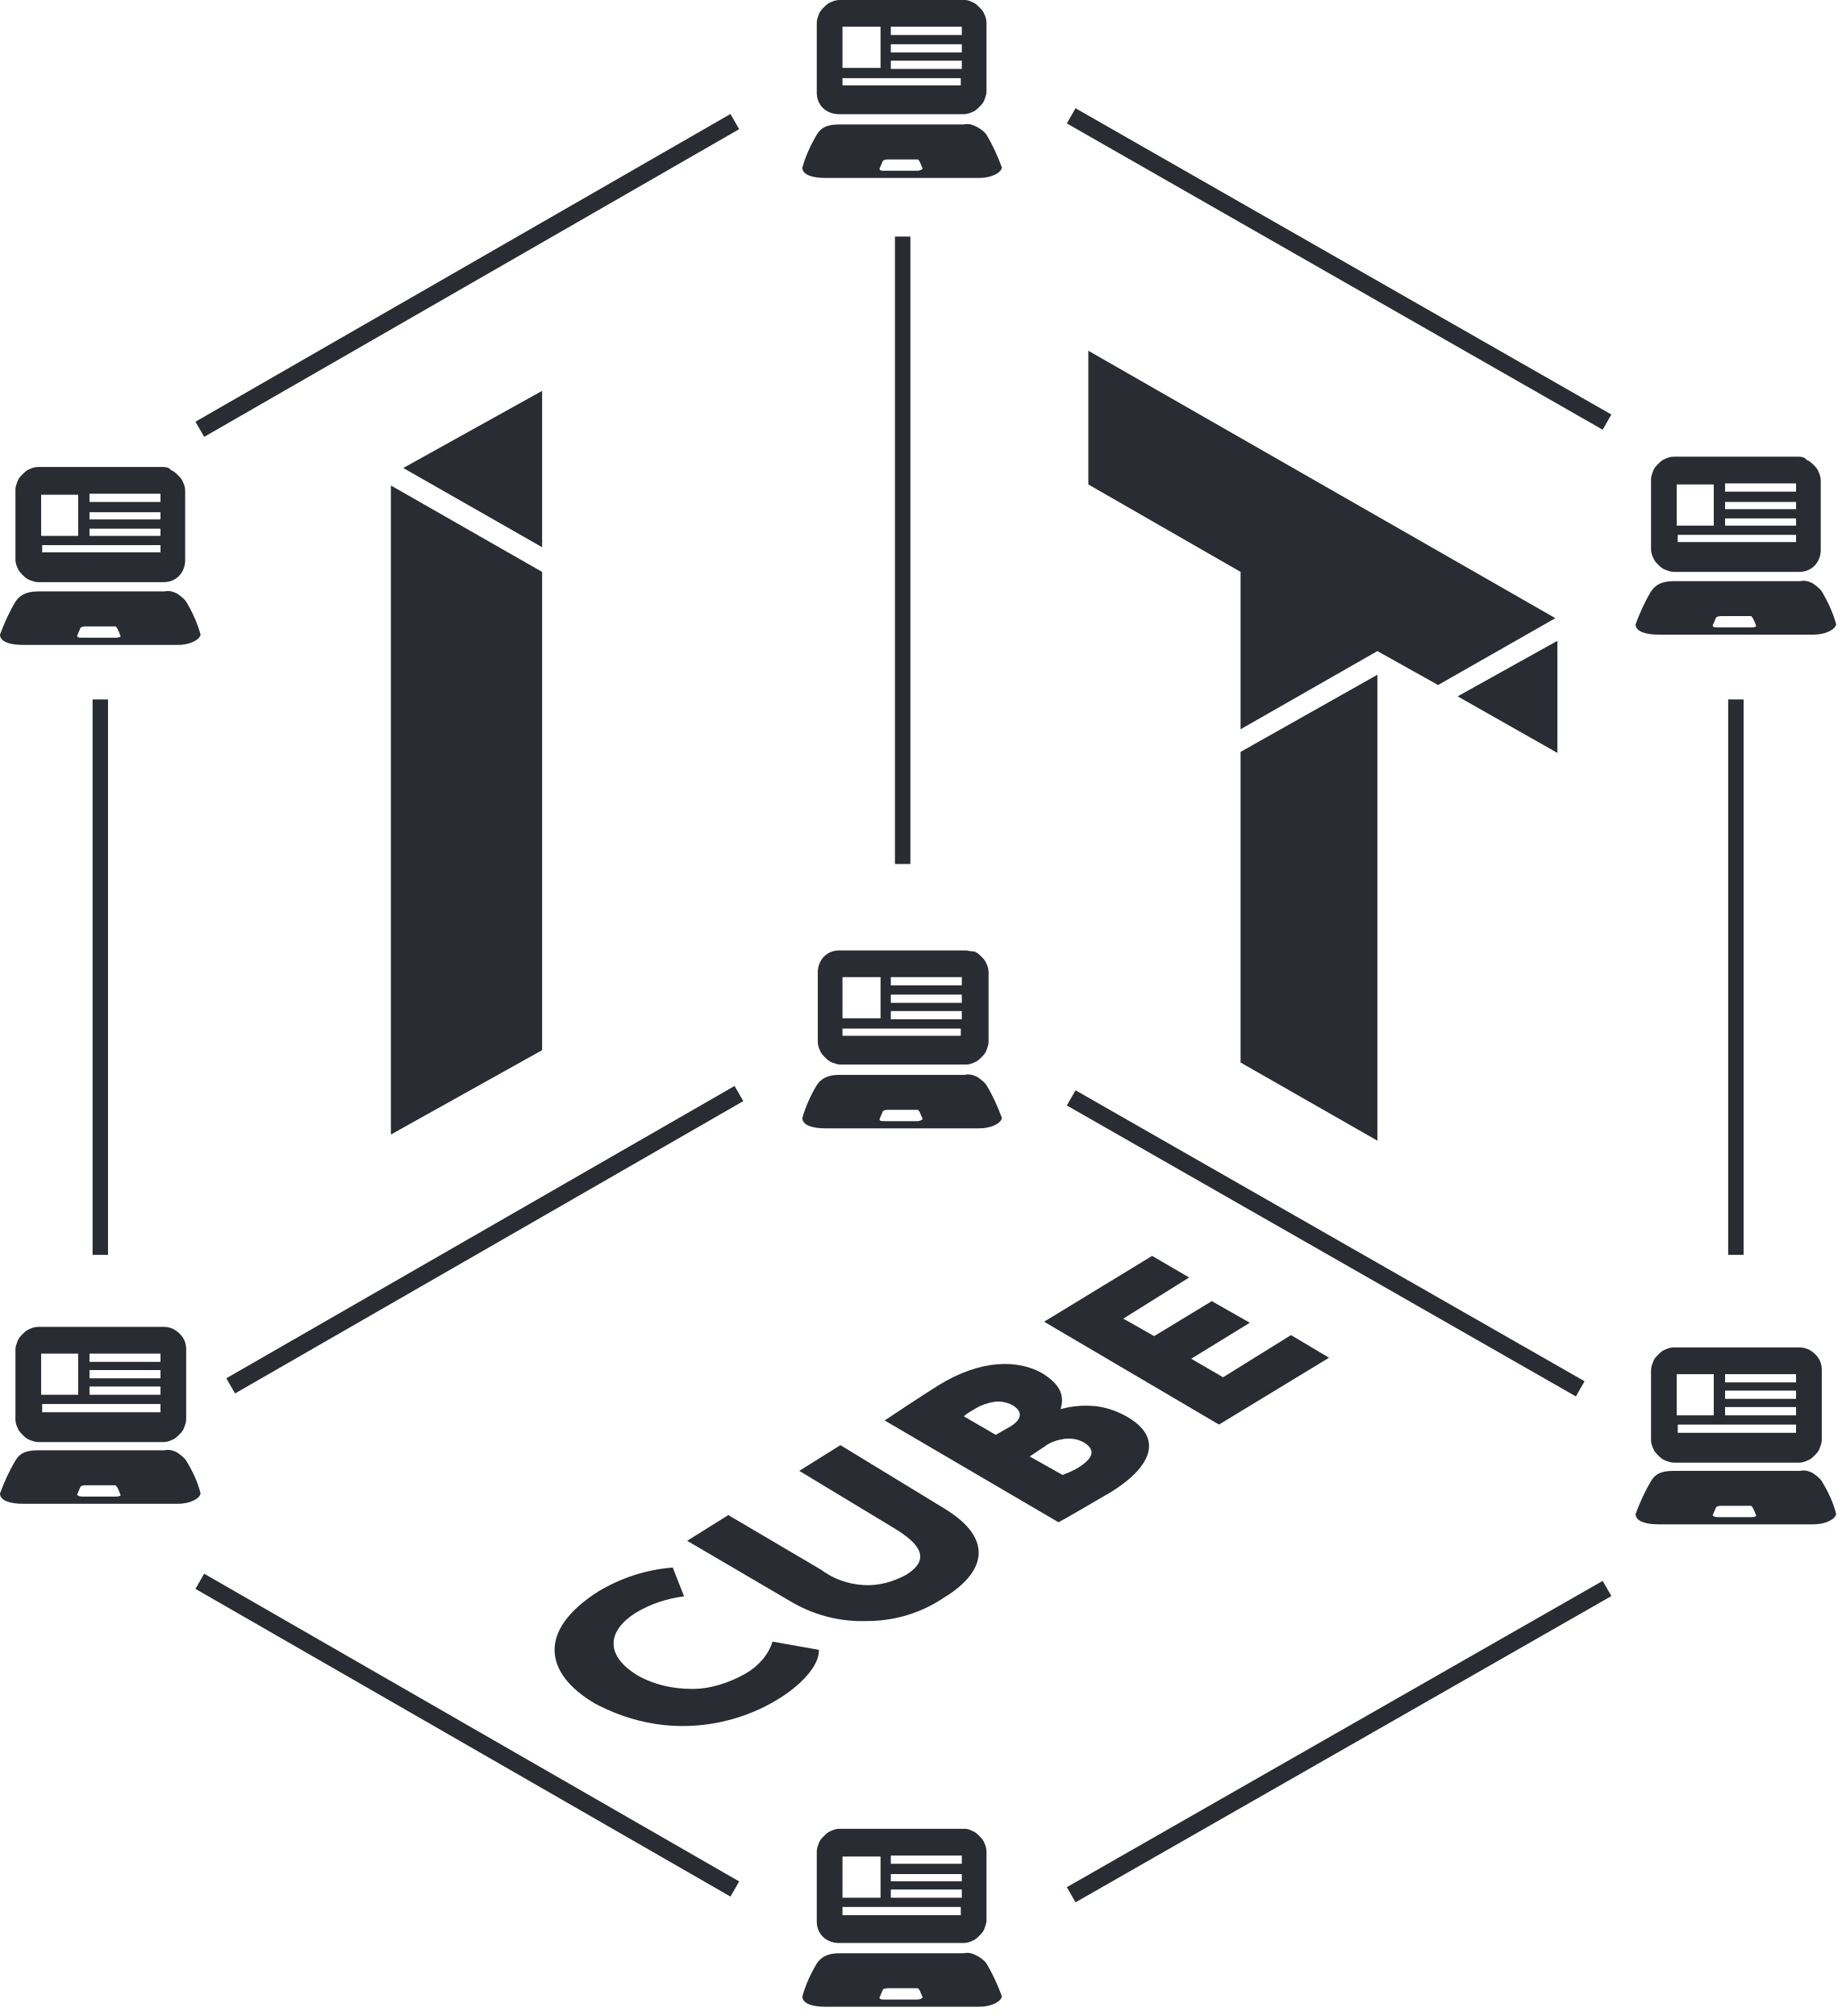
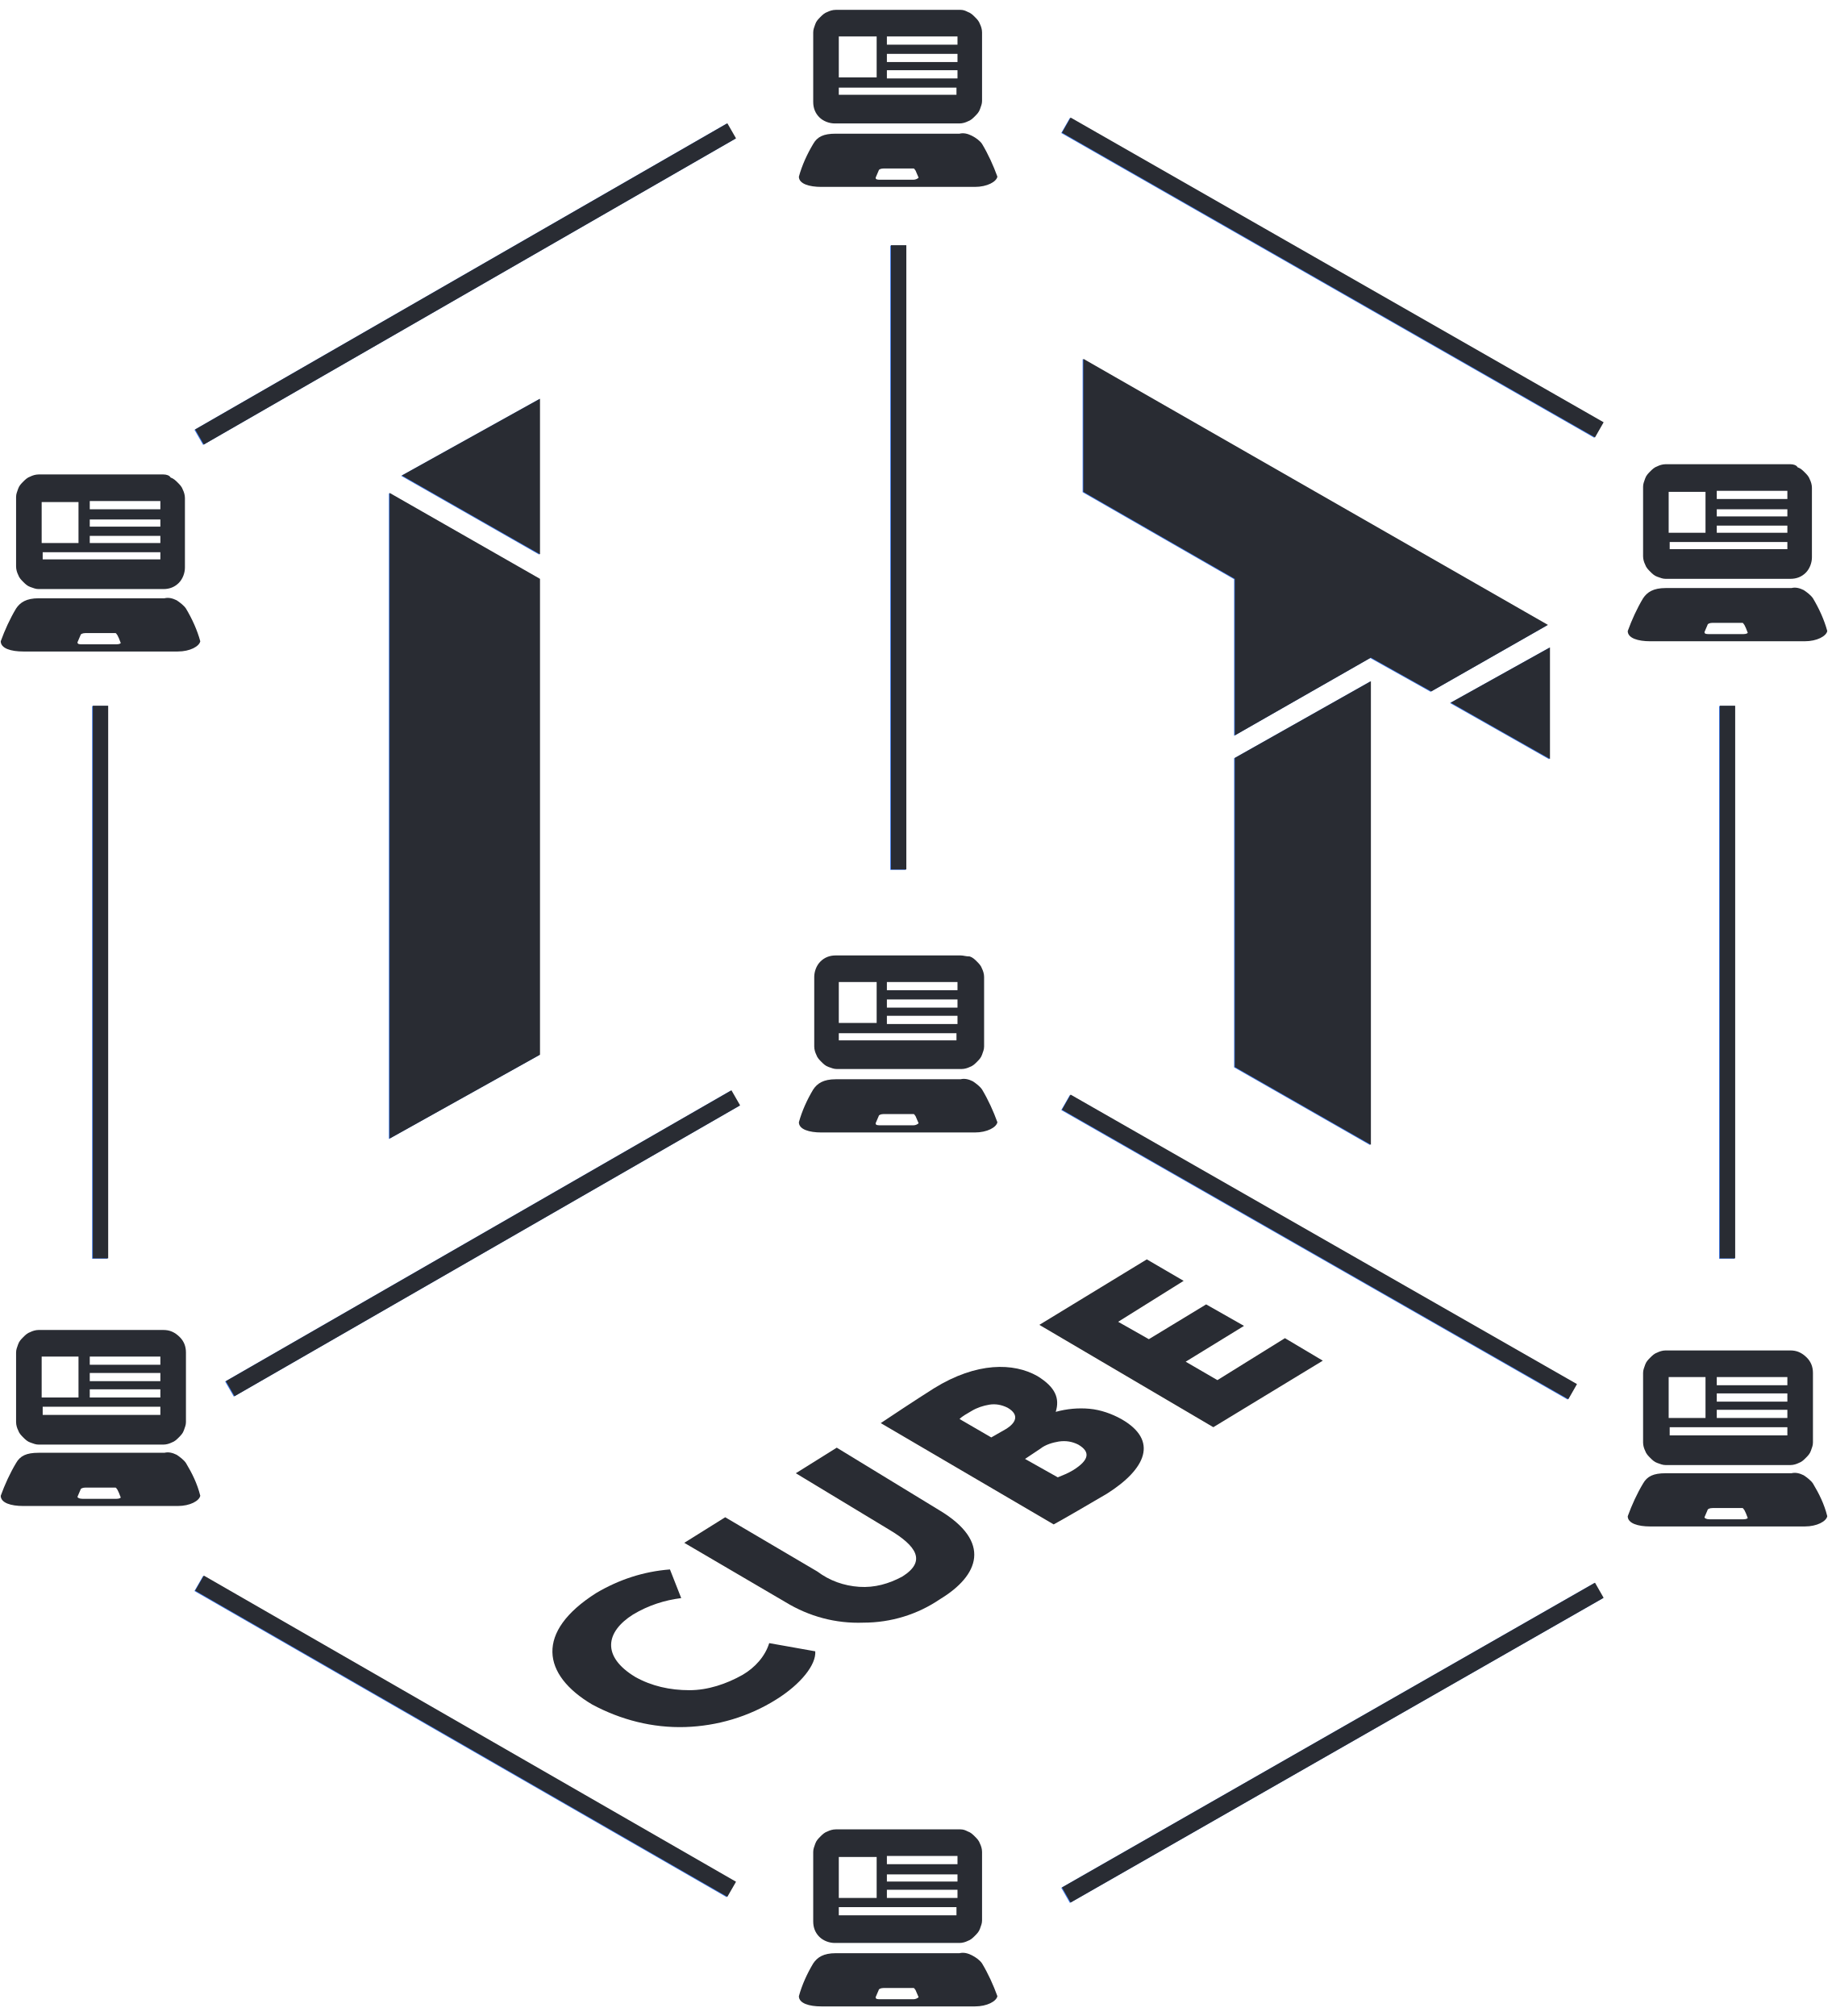
- <svg xmlns="http://www.w3.org/2000/svg" width="179" height="196" viewBox="0 0 179 196" fill="none">
-   <path d="M89.2 16.6H86C85.7 16.6 85.5 16.6 85.5 16.4C85.6 16.2 85.7 15.9 85.8 15.7C85.8 15.6 86 15.5 86.3 15.5H88.9C89 15.5 89.1 15.5 89.2 15.5C89.3 15.5 89.3 15.6 89.4 15.7C89.5 15.9 89.6 16.2 89.7 16.4C89.6 16.5 89.4 16.6 89.2 16.6ZM95.9 13.1C95.7 12.8 95.3 12.5 94.9 12.3C94.5 12.1 94.1 12 93.7 12.1H81.6C80.4 12.1 79.8 12.4 79.4 13.1C78.8 14.1 78.3 15.2 78 16.3C78 17 79 17.3 80.2 17.3H95.2C96.4 17.3 97.3 16.8 97.4 16.3C97 15.2 96.5 14.1 95.9 13.1Z" fill="#292C33" />
-   <path d="M93.5 3.4H86.6V2.6H93.5V3.4ZM93.5 5.1H86.6V4.3H93.5V5.1ZM93.5 6.7H86.6V5.9H93.5V6.7ZM93.5 8.3H81.9V7.6H93.4V8.3H93.5ZM81.9 2.6H85.6V6.6H81.9V2.6ZM93.8 0H81.6C81.3 0 81 0.1 80.8 0.2C80.5 0.3 80.3 0.5 80.1 0.7C79.9 0.9 79.7 1.1 79.6 1.4C79.5 1.7 79.4 1.9 79.4 2.2V9C79.4 9.6 79.6 10.1 80 10.5C80.4 10.9 81 11.1 81.5 11.1H93.7C94 11.1 94.3 11 94.5 10.9C94.8 10.8 95 10.6 95.2 10.4C95.4 10.2 95.6 10 95.7 9.7C95.8 9.4 95.9 9.2 95.9 8.9V2.2C95.9 1.9 95.8 1.6 95.7 1.4C95.6 1.1 95.4 0.9 95.2 0.7C95 0.5 94.8 0.3 94.5 0.2C94.3 0.1 94.1 0 93.8 0Z" fill="#292C33" />
-   <path d="M89.2 109H86C85.7 109 85.5 109 85.5 108.8C85.6 108.6 85.7 108.3 85.8 108.1C85.8 108 86 107.9 86.3 107.9H88.9C89 107.9 89.1 107.9 89.2 107.9C89.3 107.9 89.3 108 89.4 108.1C89.5 108.3 89.6 108.6 89.7 108.8C89.6 108.9 89.4 109 89.2 109ZM95.9 105.5C95.7 105.2 95.3 104.9 95 104.7C94.6 104.5 94.2 104.4 93.8 104.5H81.6C80.4 104.5 79.8 104.9 79.4 105.5C78.8 106.5 78.3 107.6 78 108.7C78 109.4 79 109.7 80.2 109.7H95.2C96.4 109.7 97.3 109.2 97.4 108.7C97 107.6 96.5 106.5 95.9 105.5Z" fill="#292C33" />
-   <path d="M93.5 95.8H86.6V95H93.5V95.8ZM93.5 97.5H86.6V96.7H93.5V97.5ZM93.5 99.1H86.6V98.3H93.5V99.1ZM93.5 100.7H81.9V100H93.4V100.7H93.5ZM81.9 95H85.6V99H81.9V95ZM93.8 92.4H81.6C81 92.4 80.5 92.6 80.1 93C79.7 93.4 79.5 94 79.5 94.5V101.3C79.5 101.6 79.6 101.9 79.7 102.1C79.8 102.4 80 102.6 80.2 102.8C80.4 103 80.6 103.2 80.9 103.3C81.2 103.4 81.4 103.5 81.7 103.5H93.9C94.2 103.5 94.5 103.4 94.7 103.3C95 103.2 95.2 103 95.4 102.8C95.6 102.6 95.8 102.4 95.9 102.1C96 101.8 96.1 101.6 96.1 101.3V94.5C96.1 94.2 96 93.9 95.9 93.7C95.8 93.4 95.6 93.2 95.4 93C95.2 92.8 95 92.6 94.7 92.5C94.3 92.5 94.1 92.4 93.8 92.4Z" fill="#292C33" />
-   <path d="M89.2 194.4H86C85.7 194.4 85.5 194.4 85.5 194.2C85.6 194 85.7 193.7 85.8 193.5C85.8 193.4 86 193.3 86.3 193.3H88.9C89 193.3 89.1 193.3 89.2 193.3C89.3 193.3 89.3 193.4 89.4 193.5C89.5 193.7 89.6 194 89.7 194.2C89.6 194.3 89.4 194.4 89.2 194.4ZM95.9 190.9C95.7 190.6 95.3 190.3 94.9 190.1C94.5 189.9 94.1 189.8 93.7 189.9H81.6C80.4 189.9 79.8 190.3 79.4 190.9C78.8 191.9 78.3 193 78 194.1C78 194.8 79 195.1 80.2 195.1H95.2C96.4 195.1 97.3 194.6 97.4 194.1C97 193 96.5 191.9 95.9 190.9Z" fill="#292C33" />
-   <path d="M93.5 181.2H86.6V180.4H93.5V181.2ZM93.5 182.9H86.6V182.2H93.5V182.9ZM93.5 184.5H86.6V183.7H93.5V184.5ZM93.5 186.2H81.9V185.4H93.4V186.2H93.5ZM81.9 180.5H85.6V184.5H81.9V180.5ZM93.8 177.8H81.6C81.3 177.8 81 177.9 80.8 178C80.5 178.1 80.3 178.3 80.1 178.5C79.9 178.7 79.7 178.9 79.6 179.2C79.5 179.5 79.4 179.7 79.4 180V186.8C79.4 187.4 79.6 187.9 80 188.3C80.4 188.7 81 188.9 81.5 188.9H93.7C94 188.9 94.3 188.8 94.5 188.7C94.8 188.6 95 188.4 95.2 188.2C95.4 188 95.6 187.8 95.7 187.5C95.8 187.2 95.9 187 95.9 186.7V180C95.9 179.7 95.8 179.4 95.7 179.2C95.6 178.9 95.4 178.7 95.2 178.5C95 178.3 94.8 178.1 94.5 178C94.3 177.9 94.1 177.8 93.8 177.8Z" fill="#292C33" />
-   <path d="M11.3 62H8C7.7 62 7.5 62 7.5 61.8C7.6 61.6 7.7 61.3 7.8 61.1C7.8 61 8 60.9 8.3 60.9H10.9C11 60.9 11.1 60.9 11.2 60.9C11.3 60.9 11.3 61 11.4 61.1C11.5 61.3 11.6 61.5 11.7 61.8C11.8 61.9 11.6 62 11.3 62ZM18.1 58.5C17.9 58.2 17.5 57.9 17.2 57.7C16.8 57.5 16.4 57.4 16 57.5H3.7C2.5 57.5 1.9 57.9 1.5 58.5C0.9 59.5 0.4 60.6 0 61.7C0 62.4 1 62.7 2.2 62.7H17.3C18.5 62.7 19.4 62.2 19.5 61.7C19.2 60.6 18.7 59.5 18.1 58.5Z" fill="#292C33" />
-   <path d="M15.6 48.8H8.7V48H15.6V48.8ZM15.6 50.5H8.7V49.8H15.6V50.5ZM15.6 52.1H8.7V51.4H15.6V52.1ZM15.6 53.7H4.1V53H15.6V53.7ZM4 48.1H7.6V52.1H4V48.1ZM15.9 45.4H3.7C3.4 45.4 3.1 45.5 2.9 45.6C2.6 45.7 2.4 45.9 2.2 46.1C2 46.3 1.8 46.5 1.7 46.8C1.6 47.1 1.5 47.3 1.5 47.6V54.4C1.5 54.7 1.6 55 1.7 55.2C1.8 55.5 2 55.7 2.2 55.9C2.4 56.1 2.6 56.3 2.9 56.4C3.2 56.5 3.4 56.6 3.7 56.6H15.9C16.5 56.6 17 56.4 17.4 56C17.8 55.6 18 55 18 54.5V47.7C18 47.4 17.9 47.1 17.8 46.9C17.7 46.6 17.5 46.4 17.3 46.2C17.1 46 16.9 45.8 16.6 45.7C16.5 45.5 16.2 45.4 15.9 45.4Z" fill="#292C33" />
-   <path d="M170.3 61H167C166.7 61 166.5 61 166.5 60.8C166.6 60.6 166.7 60.3 166.8 60.1C166.8 60 167 59.9 167.3 59.9H169.9C170 59.9 170.1 59.9 170.2 59.9C170.3 59.9 170.3 60 170.4 60.1C170.5 60.3 170.6 60.5 170.7 60.8C170.8 60.9 170.6 61 170.3 61ZM177.1 57.5C176.9 57.2 176.5 56.9 176.2 56.7C175.8 56.5 175.4 56.4 175 56.5H162.7C161.5 56.5 160.9 56.9 160.5 57.5C159.9 58.5 159.4 59.6 159 60.7C159 61.4 160 61.7 161.2 61.7H176.3C177.5 61.7 178.4 61.2 178.5 60.7C178.2 59.6 177.7 58.5 177.1 57.5Z" fill="#292C33" />
-   <path d="M174.6 47.8H167.7V47H174.6V47.8ZM174.6 49.5H167.7V48.8H174.6V49.5ZM174.6 51.1H167.7V50.4H174.6V51.1ZM174.6 52.7H163.1V52H174.6V52.7ZM163 47.1H166.6V51.1H163V47.1ZM174.9 44.4H162.7C162.4 44.4 162.1 44.5 161.9 44.6C161.6 44.7 161.4 44.9 161.2 45.1C161 45.3 160.8 45.5 160.7 45.8C160.6 46.1 160.5 46.3 160.5 46.6V53.4C160.5 53.7 160.6 54 160.7 54.2C160.8 54.5 161 54.7 161.2 54.9C161.4 55.1 161.6 55.3 161.9 55.4C162.2 55.5 162.4 55.6 162.7 55.6H174.9C175.5 55.6 176 55.4 176.4 55C176.8 54.6 177 54 177 53.5V46.7C177 46.4 176.9 46.1 176.8 45.9C176.7 45.6 176.5 45.4 176.3 45.2C176.1 45 175.9 44.8 175.6 44.7C175.5 44.5 175.2 44.4 174.9 44.4Z" fill="#292C33" />
-   <path d="M11.3 145.5H8C7.7 145.5 7.5 145.4 7.5 145.3C7.6 145.1 7.7 144.8 7.8 144.6C7.8 144.5 8 144.4 8.3 144.4H10.9C11 144.4 11.1 144.4 11.2 144.4C11.3 144.4 11.3 144.5 11.4 144.6C11.5 144.8 11.6 145 11.7 145.3C11.8 145.4 11.6 145.5 11.3 145.5ZM18.1 142C17.9 141.7 17.5 141.4 17.2 141.2C16.8 141 16.4 140.9 16 141H3.7C2.5 141 1.9 141.3 1.5 142C0.9 143 0.4 144.1 0 145.2C0 145.9 1 146.2 2.2 146.2H17.3C18.5 146.2 19.4 145.7 19.5 145.2C19.2 144 18.7 143 18.1 142Z" fill="#292C33" />
-   <path d="M15.6 132.4H8.7V131.6H15.6V132.4ZM15.6 134H8.7V133.2H15.6V134ZM15.6 135.6H8.7V134.8H15.6V135.6ZM15.6 137.3H4.1V136.5H15.6V137.3ZM4 131.6H7.6V135.6H4V131.6ZM15.9 129H3.7C3.4 129 3.1 129.1 2.9 129.2C2.6 129.3 2.4 129.5 2.2 129.7C2 129.9 1.8 130.1 1.7 130.4C1.6 130.7 1.5 130.9 1.5 131.2V138C1.5 138.3 1.6 138.6 1.7 138.8C1.8 139.1 2 139.3 2.2 139.5C2.4 139.7 2.6 139.9 2.9 140C3.2 140.1 3.4 140.2 3.7 140.2H15.9C16.2 140.2 16.5 140.1 16.7 140C17 139.9 17.2 139.7 17.4 139.5C17.6 139.3 17.8 139.1 17.9 138.8C18 138.5 18.1 138.3 18.1 138V131.2C18.1 130.6 17.9 130.1 17.5 129.7C17 129.2 16.5 129 15.9 129Z" fill="#292C33" />
-   <path d="M170.3 147.5H167C166.7 147.5 166.5 147.4 166.5 147.3C166.6 147.1 166.7 146.8 166.8 146.6C166.8 146.5 167 146.4 167.3 146.4H169.9C170 146.4 170.1 146.4 170.2 146.4C170.3 146.4 170.3 146.5 170.4 146.6C170.5 146.8 170.6 147 170.7 147.3C170.8 147.4 170.6 147.5 170.3 147.5ZM177.1 144C176.9 143.7 176.5 143.4 176.2 143.2C175.8 143 175.4 142.9 175 143H162.7C161.5 143 160.9 143.3 160.5 144C159.9 145 159.4 146.1 159 147.2C159 147.9 160 148.2 161.2 148.2H176.3C177.5 148.2 178.4 147.7 178.5 147.2C178.2 146 177.7 145 177.1 144Z" fill="#292C33" />
-   <path d="M174.6 134.4H167.7V133.6H174.6V134.4ZM174.6 136H167.7V135.2H174.6V136ZM174.6 137.6H167.7V136.8H174.6V137.6ZM174.6 139.3H163.1V138.5H174.6V139.3ZM163 133.6H166.6V137.6H163V133.6ZM174.9 131H162.7C162.4 131 162.1 131.1 161.9 131.2C161.6 131.3 161.4 131.5 161.2 131.7C161 131.9 160.8 132.1 160.7 132.4C160.6 132.7 160.5 132.9 160.5 133.2V140C160.5 140.3 160.6 140.6 160.7 140.8C160.8 141.1 161 141.3 161.2 141.5C161.4 141.7 161.6 141.9 161.9 142C162.2 142.1 162.4 142.2 162.7 142.2H174.9C175.2 142.2 175.5 142.1 175.7 142C176 141.9 176.2 141.7 176.4 141.5C176.6 141.3 176.8 141.1 176.9 140.8C177 140.5 177.1 140.3 177.1 140V133.2C177.1 132.6 176.9 132.1 176.5 131.7C176 131.2 175.5 131 174.9 131Z" fill="#292C33" />
-   <path d="M10.5 68H9V122H10.5V68Z" fill="#292C33" />
-   <path d="M169.5 68H168V122H169.5V68Z" fill="#292C33" />
-   <path d="M88.5 23H87V84H88.5V23Z" fill="#292C33" />
-   <path d="M104.555 10.524L103.711 12L155.801 41.777L156.645 40.301L104.555 10.524Z" fill="#292C33" />
-   <path d="M71.01 11.083L19 41L19.848 42.474L71.857 12.557L71.01 11.083Z" fill="#292C33" />
-   <path d="M104.555 184.949L103.711 183.474L155.801 153.697L156.645 155.173L104.555 184.949Z" fill="#292C33" />
-   <path d="M71.01 184.39L19 154.474L19.848 153L71.857 182.917L71.01 184.39Z" fill="#292C33" />
-   <path d="M104.555 106L103.711 107.476L153.197 135.764L154.04 134.288L104.555 106Z" fill="#292C33" />
-   <path d="M71.409 105.579L22 134L22.848 135.474L72.257 107.053L71.409 105.579Z" fill="#292C33" />
-   <path d="M79.6 160.4C79.7 161.7 78.2 163.6 75.8 165.1C73.1 166.8 70 167.7 66.9 167.8C63.7 167.9 60.6 167.1 57.8 165.6C52.9 162.7 52.2 158.5 58.2 154.7C60.4 153.4 62.8 152.6 65.4 152.4L66.5 155.2C64.9 155.4 63.3 155.9 61.8 156.8C59.1 158.5 58.7 160.9 62 162.9C63.6 163.8 65.4 164.2 67.3 164.2C69.1 164.2 70.9 163.6 72.5 162.7C73.7 162 74.7 160.9 75.1 159.6L79.6 160.4Z" fill="#292C33" />
-   <path d="M91.7 146.6C96.9 149.7 95.6 153 91.8 155.3C89.6 156.8 87 157.6 84.3 157.6C81.6 157.7 79 157 76.7 155.6L66.8 149.8L70.8 147.3L79.8 152.6C81 153.5 82.4 154 83.9 154.1C85.4 154.2 86.8 153.8 88.1 153.1C90.5 151.6 89.5 150.1 86.8 148.5L77.7 143L81.7 140.5L91.7 146.6Z" fill="#292C33" />
-   <path d="M100.1 141.6L103.3 143.4C103.8 143.2 104.3 143 104.8 142.7C106.4 141.7 106.5 140.9 105.3 140.2C104.7 139.9 104.1 139.8 103.4 139.9C102.8 140 102.1 140.2 101.6 140.6L100.1 141.6ZM93.7 137.7L96.8 139.5L98.2 138.7C99.2 138.1 99.6 137.3 98.4 136.6C97.8 136.3 97.2 136.2 96.6 136.3C96 136.4 95.4 136.6 94.9 136.9C94.4 137.2 94 137.4 93.7 137.7ZM86 138.1C86.9 137.5 89.3 135.9 91.2 134.7C95.4 132.1 99 132.2 101.3 133.5C103.1 134.6 103.5 135.7 103.1 137C104.2 136.7 105.3 136.6 106.4 136.7C107.5 136.8 108.6 137.2 109.5 137.7C113.2 139.8 111.9 142.6 108.1 145C106.4 146 104 147.4 102.9 148L86 138.1Z" fill="#292C33" />
-   <path d="M101.5 128.5L112 122.1L115.6 124.2L109.2 128.2L112.2 129.9L117.8 126.5L121.5 128.6L115.8 132.1L118.9 133.9L125.5 129.8L129.2 132L118.5 138.5L101.5 128.5Z" fill="#292C33" />
-   <path d="M52.7 53.2V38L39.2 45.5L52.7 53.2Z" fill="#292C33" />
-   <path d="M38 47.2V110.3L52.7 102.1V55.6L38 47.2Z" fill="#292C33" />
-   <path d="M120.6 103.3L133.9 110.9V65.6L120.6 73.1V103.3Z" fill="#292C33" />
-   <path d="M105.8 34.1V47.1L120.6 55.6V70.9L133.9 63.3L139.8 66.6L151.2 60.1L105.8 34.1Z" fill="#292C33" />
-   <path d="M141.7 67.7L151.4 73.2V62.3L141.7 67.7Z" fill="#292C33" />
+ <svg xmlns="http://www.w3.org/2000/svg" id="eVB1soHIERm1" viewBox="0 0 179 197" shape-rendering="geometricPrecision" text-rendering="geometricPrecision">
+   <g opacity="0">
+     <path d="M89.2,17.6h-3.2c-.3,0-.5,0-.5-.2.1-.2.2-.5.3-.7c0-.1.2-.2.5-.2h2.6c.1,0,.2,0,.3,0s.1.1.2.2c.1.2.2.5.3.7-.1.1-.3.2-.5.2Zm6.7-3.5c-.2-.3-.6-.6-1-.8s-.8-.3-1.2-.2h-12.1c-1.2,0-1.8.3-2.2,1-.6,1-1.1,2.1-1.4,3.2c0,.7,1,1,2.2,1h15c1.2,0,2.1-.5,2.2-1-.4-1.1-.9-2.2-1.5-3.2Z" fill="#292c33" />
+     <path d="M93.5,4.4h-6.9v-.8h6.9v.8Zm0,1.7h-6.9v-.8h6.9v.8Zm0,1.6h-6.9v-.8h6.9v.8Zm0,1.6h-11.6v-.7h11.5v.7h.1Zm-11.6-5.7h3.7v4h-3.7v-4Zm11.9-2.6h-12.2c-.3,0-.6.1-.8.2-.3.1-.5.3-.7.5s-.4.4-.5.7-.2.5-.2.8v6.8c0,.6.2,1.1.6,1.5s1,.6,1.5.6h12.2c.3,0,.6-.1.8-.2.3-.1.5-.3.7-.5s.4-.4.5-.7.2-.5.2-.8v-6.7c0-.3-.1-.6-.2-.8-.1-.3-.3-.5-.5-.7s-.4-.4-.7-.5c-.2-.1-.4-.2-.7-.2Z" fill="#292c33" />
+     <path d="M89.2,110h-3.2c-.3,0-.5,0-.5-.2.1-.2.2-.5.3-.7c0-.1.2-.2.5-.2h2.6c.1,0,.2,0,.3,0s.1.1.2.2c.1.2.2.5.3.7-.1.1-.3.2-.5.2Zm6.7-3.5c-.2-.3-.6-.6-.9-.8-.4-.2-.8-.3-1.2-.2h-12.2c-1.2,0-1.8.4-2.2,1-.6,1-1.1,2.1-1.4,3.2c0,.7,1,1,2.2,1h15c1.2,0,2.1-.5,2.2-1-.4-1.1-.9-2.2-1.5-3.2Z" fill="#292c33" />
+     <path d="M93.5,96.8h-6.9v-.8h6.9v.8Zm0,1.7h-6.9v-.8h6.9v.8Zm0,1.6h-6.9v-.8h6.9v.8Zm0,1.6h-11.6v-.7h11.5v.7h.1ZM81.9,96h3.7v4h-3.7v-4Zm11.9-2.6h-12.2c-.6,0-1.1.2-1.5.6s-.6,1-.6,1.5v6.8c0,.3.1.6.2.8.1.3.3.5.5.7s.4.4.7.5.5.2.8.2h12.2c.3,0,.6-.1.8-.2.3-.1.5-.3.7-.5s.4-.4.5-.7.2-.5.2-.8v-6.8c0-.3-.1-.6-.2-.8-.1-.3-.3-.5-.5-.7s-.4-.4-.7-.5c-.4,0-.6-.1-.9-.1Z" fill="#292c33" />
+     <path d="M89.2,195.4h-3.2c-.3,0-.5,0-.5-.2.1-.2.2-.5.3-.7c0-.1.2-.2.5-.2h2.6c.1,0,.2,0,.3,0s.1.1.2.2c.1.2.2.5.3.7-.1.1-.3.2-.5.2Zm6.7-3.5c-.2-.3-.6-.6-1-.8s-.8-.3-1.2-.2h-12.1c-1.2,0-1.8.4-2.2,1-.6,1-1.1,2.1-1.4,3.2c0,.7,1,1,2.2,1h15c1.2,0,2.1-.5,2.2-1-.4-1.1-.9-2.2-1.5-3.2Z" fill="#292c33" />
+     <path d="M93.5,182.2h-6.9v-.8h6.9v.8Zm0,1.7h-6.9v-.7h6.9v.7Zm0,1.6h-6.9v-.8h6.9v.8Zm0,1.7h-11.6v-.8h11.5v.8h.1Zm-11.6-5.7h3.7v4h-3.7v-4Zm11.9-2.7h-12.2c-.3,0-.6.1-.8.2-.3.1-.5.3-.7.5s-.4.4-.5.7-.2.5-.2.8v6.8c0,.6.2,1.1.6,1.5s1,.6,1.5.6h12.2c.3,0,.6-.1.8-.2.3-.1.5-.3.7-.5s.4-.4.5-.7.2-.5.2-.8v-6.7c0-.3-.1-.6-.2-.8-.1-.3-.3-.5-.5-.7s-.4-.4-.7-.5c-.2-.1-.4-.2-.7-.2Z" fill="#292c33" />
+     <path d="M11.3,63L8,63c-.3,0-.5,0-.5-.2.1-.2.2-.5.3-.7c0-.1.2-.2.5-.2h2.6c.1,0,.2,0,.3,0s.1.1.2.2c.1.2.2.4.3.7.1.1-.1.2-.4.2Zm6.8-3.5c-.2-.3-.6-.6-.9-.8-.4-.2-.8-.3-1.2-.2h-12.3c-1.2,0-1.8.4-2.2,1-.6,1-1.1,2.1-1.5,3.2c0,.7,1,1,2.2,1h15.1c1.2,0,2.1-.5,2.2-1-.3-1.1-.8-2.2-1.4-3.2Z" fill="#292c33" />
+     <path d="M15.6,49.8h-6.9v-.8h6.9v.8Zm0,1.7h-6.9v-.7h6.9v.7Zm0,1.6h-6.9v-.7h6.9v.7Zm0,1.6h-11.5v-.7h11.5v.7ZM4,49.1h3.6v4h-3.6v-4Zm11.9-2.7h-12.2c-.3,0-.6.1-.8.2-.3.1-.5.3-.7.5s-.4.4-.5.7-.2.5-.2.8v6.8c0,.3.1.6.2.8.1.3.3.5.5.7s.4.4.7.5.5.2.8.2h12.2c.6,0,1.1-.2,1.5-.6s.6-1,.6-1.5v-6.8c0-.3-.1-.6-.2-.8-.1-.3-.3-.5-.5-.7s-.4-.4-.7-.5c-.1-.2-.4-.3-.7-.3Z" fill="#292c33" />
+     <path d="M170.3,62h-3.3c-.3,0-.5,0-.5-.2.1-.2.2-.5.3-.7c0-.1.2-.2.5-.2h2.6c.1,0,.2,0,.3,0s.1.1.2.2c.1.2.2.4.3.7.1.1-.1.2-.4.2Zm6.8-3.5c-.2-.3-.6-.6-.9-.8-.4-.2-.8-.3-1.2-.2h-12.3c-1.2,0-1.8.4-2.2,1-.6,1-1.1,2.1-1.5,3.2c0,.7,1,1,2.2,1h15.1c1.2,0,2.1-.5,2.2-1-.3-1.1-.8-2.2-1.4-3.2Z" fill="#292c33" />
+     <path d="M174.6,48.8h-6.9v-.8h6.9v.8Zm0,1.7h-6.9v-.7h6.9v.7Zm0,1.6h-6.9v-.7h6.9v.7Zm0,1.6h-11.5v-.7h11.5v.7ZM163,48.1h3.6v4h-3.6v-4Zm11.9-2.7h-12.2c-.3,0-.6.1-.8.2-.3.1-.5.3-.7.5s-.4.4-.5.7-.2.5-.2.8v6.8c0,.3.1.6.2.8.1.3.3.5.5.7s.4.4.7.5.5.2.8.2h12.2c.6,0,1.1-.2,1.5-.6s.6-1,.6-1.5v-6.8c0-.3-.1-.6-.2-.8-.1-.3-.3-.5-.5-.7s-.4-.4-.7-.5c-.1-.2-.4-.3-.7-.3Z" fill="#292c33" />
+     <path d="M11.3,146.5h-3.3c-.3,0-.5-.1-.5-.2.1-.2.2-.5.3-.7c0-.1.2-.2.5-.2h2.6c.1,0,.2,0,.3,0s.1.1.2.2c.1.2.2.4.3.7.1.1-.1.2-.4.2Zm6.8-3.5c-.2-.3-.6-.6-.9-.8-.4-.2-.8-.3-1.2-.2h-12.3c-1.2,0-1.8.3-2.2,1-.6,1-1.1,2.1-1.5,3.2c0,.7,1,1,2.2,1h15.1c1.2,0,2.1-.5,2.2-1-.3-1.2-.8-2.2-1.4-3.2Z" fill="#292c33" />
+     <path d="M15.6,133.4h-6.9v-.8h6.9v.8Zm0,1.6h-6.9v-.8h6.9v.8Zm0,1.6h-6.9v-.8h6.9v.8Zm0,1.7h-11.5v-.8h11.5v.8ZM4,132.6h3.6v4h-3.6v-4ZM15.9,130h-12.2c-.3,0-.6.1-.8.2-.3.1-.5.3-.7.5s-.4.4-.5.7-.2.5-.2.8v6.8c0,.3.1.6.2.8.1.3.3.5.5.7s.4.4.7.5.5.2.8.2h12.2c.3,0,.6-.1.8-.2.3-.1.5-.3.7-.5s.4-.4.5-.7.2-.5.2-.8v-6.8c0-.6-.2-1.1-.6-1.5-.5-.5-1-.7-1.6-.7Z" fill="#292c33" />
+     <path d="M170.3,148.5h-3.3c-.3,0-.5-.1-.5-.2.1-.2.2-.5.3-.7c0-.1.2-.2.5-.2h2.6c.1,0,.2,0,.3,0s.1.1.2.2c.1.2.2.4.3.7.1.1-.1.2-.4.2Zm6.8-3.5c-.2-.3-.6-.6-.9-.8-.4-.2-.8-.3-1.2-.2h-12.3c-1.2,0-1.8.3-2.2,1-.6,1-1.1,2.1-1.5,3.2c0,.7,1,1,2.2,1h15.1c1.2,0,2.1-.5,2.2-1-.3-1.2-.8-2.2-1.4-3.2Z" fill="#292c33" />
+     <path d="M174.6,135.4h-6.9v-.8h6.9v.8Zm0,1.6h-6.9v-.8h6.9v.8Zm0,1.6h-6.9v-.8h6.9v.8Zm0,1.7h-11.5v-.8h11.5v.8ZM163,134.6h3.6v4h-3.6v-4Zm11.9-2.6h-12.2c-.3,0-.6.1-.8.2-.3.1-.5.3-.7.5s-.4.4-.5.7-.2.5-.2.8v6.8c0,.3.1.6.2.8.1.3.3.5.5.7s.4.4.7.5.5.2.8.2h12.2c.3,0,.6-.1.8-.2.3-.1.5-.3.7-.5s.4-.4.5-.7.2-.5.2-.8v-6.8c0-.6-.2-1.1-.6-1.5-.5-.5-1-.7-1.6-.7Z" fill="#292c33" />
+   </g>
+   <g>
+     <path d="M10.5,69L9,69v54h1.5v-54Z" fill="#3c78ec" />
+     <path d="M169.5,69h-1.5v54h1.5v-54Z" fill="#3c78ec" />
+     <path d="M88.5,24h-1.5v61h1.5v-61Z" fill="#3c78ec" />
+     <path d="M104.555,11.524L103.711,13l52.09,29.777.844-1.476-52.09-29.777Z" fill="#3c78ec" />
+     <path d="M71.01,12.083L19,42l.848,1.474L71.857,13.557l-.848-1.474Z" fill="#3c78ec" />
+     <path d="M104.555,185.949l-.844-1.475l52.09-29.777.844,1.476-52.09,29.776Z" fill="#3c78ec" />
+     <path d="M71.01,185.39L19,155.474L19.848,154l52.01,29.917-.848,1.473Z" fill="#3c78ec" />
+     <path d="M104.555,107l-.844,1.476l49.486,28.288.843-1.476L104.555,107Z" fill="#3c78ec" />
+     <path d="M71.409,106.579L22,135l.848,1.474l49.409-28.421-.848-1.474Z" fill="#3c78ec" />
+   </g>
+   <g transform="translate(.000001 0.000001)">
+     <path d="M52.7,54.2v-15.2l-13.5,7.5l13.5,7.7Z" fill="#3c78ec" />
+     <path d="M38,48.2v63.1l14.7-8.2v-46.5L38,48.2Z" fill="#3c78ec" />
+   </g>
+   <g transform="translate(.000001 0)">
+     <path d="M120.6,104.3l13.3,7.6v-45.3l-13.3,7.5v30.2Z" fill="#3c78ec" />
+     <path d="M105.8,35.1v13l14.8,8.5v15.3l13.3-7.6l5.9,3.3l11.4-6.5-45.4-26Z" fill="#3c78ec" />
+     <path d="M141.7,68.7l9.7,5.5v-10.9l-9.7,5.4Z" fill="#3c78ec" />
+   </g>
+   <g transform="translate(0 0.000001)">
+     <g id="eVB1soHIERm40" transform="translate(.000001 0)">
+       <path d="M89.272,17.563h-3.2c-.3,0-.5,0-.5-.2.1-.2.2-.5.3-.7c0-.1.2-.2.5-.2h2.6c.1,0,.2,0,.3,0s.1.1.2.2c.1.2.2.5.3.7-.1.1-.3.2-.5.2Zm6.7-3.5c-.2-.3-.6-.6-1-.8s-.8-.3-1.2-.2h-12.1c-1.2,0-1.8.3-2.2,1-.6,1-1.1,2.1-1.4,3.2c0,.7,1,1,2.2,1h15c1.2,0,2.1-.5,2.2-1-.4-1.1-.9-2.2-1.5-3.2Z" fill="#292c33" />
+       <path d="M93.572,4.363h-6.9v-.8h6.9v.8Zm0,1.7h-6.9v-.8h6.9v.8Zm0,1.6h-6.9v-.8h6.9v.8Zm0,1.6h-11.6v-.7h11.5v.7h.1Zm-11.6-5.7h3.7v4h-3.7v-4Zm11.9-2.6h-12.2c-.3,0-.6.1-.8.2-.3.1-.5.3-.7.5s-.4.4-.5.7-.2.5-.2.8v6.8c0,.6.2,1.1.6,1.5s1,.6,1.5.6h12.2c.3,0,.6-.1.8-.2.3-.1.5-.3.7-.5s.4-.4.5-.7.2-.5.2-.8v-6.7c0-.3-.1-.6-.2-.8-.1-.3-.3-.5-.5-.7s-.4-.4-.7-.5c-.2-.1-.4-.2-.7-.2Z" fill="#292c33" />
+     </g>
+     <g id="eVB1soHIERm43" transform="translate(.000001 0)">
+       <path d="M89.272,109.963h-3.2c-.3,0-.5,0-.5-.2.1-.2.2-.5.3-.7c0-.1.2-.2.5-.2h2.6c.1,0,.2,0,.3,0s.1.1.2.2c.1.2.2.5.3.7-.1.1-.3.2-.5.2Zm6.7-3.5c-.2-.3-.6-.6-.9-.8-.4-.2-.8-.3-1.2-.2h-12.2c-1.2,0-1.8.4-2.2,1-.6,1-1.1,2.1-1.4,3.2c0,.7,1,1,2.2,1h15c1.2,0,2.1-.5,2.2-1-.4-1.1-.9-2.2-1.5-3.2Z" fill="#292c33" />
+       <path d="M93.572,96.763h-6.9v-.8h6.9v.8Zm0,1.7h-6.9v-.8h6.9v.8Zm0,1.6h-6.9v-.8h6.9v.8Zm0,1.6h-11.6v-.7h11.5v.7h.1Zm-11.6-5.7h3.7v4h-3.7v-4Zm11.9-2.6h-12.2c-.6,0-1.1.2-1.5.6s-.6,1-.6,1.5v6.8c0,.3.1.6.2.8.1.3.3.5.5.7s.4.4.7.5.5.2.8.2h12.2c.3,0,.6-.1.8-.2.3-.1.5-.3.7-.5s.4-.4.5-.7.2-.5.2-.8v-6.8c0-.3-.1-.6-.2-.8-.1-.3-.3-.5-.5-.7s-.4-.4-.7-.5c-.4,0-.6-.1-.9-.1Z" fill="#292c33" />
+     </g>
+     <g id="eVB1soHIERm46" transform="translate(.000001 0)">
+       <path d="M89.272,195.363h-3.2c-.3,0-.5,0-.5-.2.1-.2.2-.5.3-.7c0-.1.2-.2.5-.2h2.6c.1,0,.2,0,.3,0s.1.1.2.2c.1.2.2.5.3.7-.1.1-.3.2-.5.2Zm6.7-3.5c-.2-.3-.6-.6-1-.8s-.8-.3-1.2-.2h-12.1c-1.2,0-1.8.4-2.2,1-.6,1-1.1,2.1-1.4,3.2c0,.7,1,1,2.2,1h15c1.2,0,2.1-.5,2.2-1-.4-1.1-.9-2.2-1.5-3.2Z" fill="#292c33" />
+       <path d="M93.572,182.163h-6.9v-.8h6.9v.8Zm0,1.7h-6.9v-.7h6.9v.7Zm0,1.6h-6.9v-.8h6.9v.8Zm0,1.7h-11.6v-.8h11.5v.8h.1Zm-11.6-5.7h3.7v4h-3.7v-4Zm11.9-2.7h-12.2c-.3,0-.6.1-.8.2-.3.1-.5.3-.7.5s-.4.4-.5.7-.2.5-.2.8v6.8c0,.6.2,1.1.6,1.5s1,.6,1.5.6h12.2c.3,0,.6-.1.8-.2.3-.1.5-.3.7-.5s.4-.4.5-.7.2-.5.2-.8v-6.7c0-.3-.1-.6-.2-.8-.1-.3-.3-.5-.5-.7s-.4-.4-.7-.5c-.2-.1-.4-.2-.7-.2Z" fill="#292c33" />
+     </g>
+     <g id="eVB1soHIERm49" transform="translate(.000001 0)">
+       <path d="M11.372,62.963h-3.3c-.3,0-.5,0-.5-.2.1-.2.2-.5.3-.7c0-.1.2-.2.5-.2h2.6c.1,0,.2,0,.3,0s.1.1.2.2c.1.2.2.4.3.7.1.1-.1.2-.4.2Zm6.8-3.5c-.2-.3-.6-.6-.9-.8-.4-.2-.8-.3-1.2-.2h-12.3c-1.2,0-1.8.4-2.2,1-.6,1-1.1,2.1-1.5,3.2c0,.7 1,1,2.2,1h15.1c1.2,0,2.1-.5,2.2-1-.3-1.1-.8-2.2-1.4-3.2Z" fill="#292c33" />
+       <path d="M15.672,49.763h-6.9v-.8h6.9v.8Zm0,1.7h-6.9v-.7h6.9v.7Zm0,1.6h-6.9v-.7h6.9v.7Zm0,1.6h-11.5v-.7h11.5v.7Zm-11.6-5.6h3.6v4h-3.6v-4Zm11.9-2.7h-12.2c-.3,0-.6.1-.8.2-.3.1-.5.3-.7.5s-.4.4-.5.7-.2.5-.2.8v6.8c0,.3.1.6.2.8.1.3.3.5.5.7s.4.4.7.5.5.2.8.2h12.2c.6,0,1.1-.2,1.5-.6s.6-1,.6-1.5v-6.8c0-.3-.1-.6-.2-.8-.1-.3-.3-.5-.5-.7s-.4-.4-.7-.5c-.1-.2-.4-.3-.7-.3Z" fill="#292c33" />
+     </g>
+     <g id="eVB1soHIERm52">
+       <path d="M170.372,61.963h-3.3c-.3,0-.5,0-.5-.2.1-.2.2-.5.3-.7c0-.1.2-.2.5-.2h2.6c.1,0,.2,0,.3,0s.1.1.2.2c.1.2.2.4.3.7.1.1-.1.2-.4.2Zm6.8-3.5c-.2-.3-.6-.6-.9-.8-.4-.2-.8-.3-1.2-.2h-12.3c-1.2,0-1.8.4-2.2,1-.6,1-1.1,2.1-1.5,3.2c0,.7,1,1,2.2,1h15.1c1.2,0,2.1-.5,2.2-1-.3-1.1-.8-2.2-1.4-3.2Z" fill="#292c33" />
+       <path d="M174.672,48.763h-6.9v-.8h6.9v.8Zm0,1.7h-6.9v-.7h6.9v.7Zm0,1.6h-6.9v-.7h6.9v.7Zm0,1.6h-11.5v-.7h11.5v.7Zm-11.6-5.6h3.6v4h-3.6v-4Zm11.9-2.7h-12.2c-.3,0-.6.1-.8.2-.3.1-.5.3-.7.5s-.4.4-.5.7-.2.5-.2.8v6.8c0,.3.1.6.2.8.1.3.3.5.5.7s.4.4.7.5.5.2.8.2h12.2c.6,0,1.1-.2,1.5-.6s.6-1,.6-1.5v-6.8c0-.3-.1-.6-.2-.8-.1-.3-.3-.5-.5-.7s-.4-.4-.7-.5c-.1-.2-.4-.3-.7-.3Z" fill="#292c33" />
+     </g>
+     <g id="eVB1soHIERm55" transform="translate(.000001 0.000001)">
+       <path d="M11.372,146.463h-3.3c-.3,0-.5-.1-.5-.2.1-.2.2-.5.3-.7c0-.1.2-.2.5-.2h2.6c.1,0,.2,0,.3,0s.1.1.2.2c.1.2.2.4.3.7.1.1-.1.2-.4.2Zm6.8-3.5c-.2-.3-.6-.6-.9-.8-.4-.2-.8-.3-1.2-.2h-12.3c-1.2,0-1.8.3-2.2,1-.6,1-1.1,2.1-1.5,3.2c0,.7 1,1,2.2,1h15.1c1.2,0,2.1-.5,2.2-1-.3-1.2-.8-2.2-1.4-3.2Z" fill="#292c33" />
+       <path d="M15.672,133.363h-6.9v-.8h6.9v.8Zm0,1.6h-6.9v-.8h6.9v.8Zm0,1.6h-6.9v-.8h6.9v.8Zm0,1.7h-11.5v-.8h11.5v.8Zm-11.6-5.7h3.6v4h-3.6v-4Zm11.9-2.6h-12.2c-.3,0-.6.1-.8.2-.3.1-.5.3-.7.5s-.4.4-.5.7-.2.5-.2.8v6.8c0,.3.1.6.2.8.1.3.3.5.5.7s.4.4.7.5.5.2.8.2h12.2c.3,0,.6-.1.8-.2.3-.1.5-.3.7-.5s.4-.4.5-.7.2-.5.2-.8v-6.8c0-.6-.2-1.1-.6-1.5-.5-.5-1-.7-1.6-.7Z" fill="#292c33" />
+     </g>
+     <g id="eVB1soHIERm58" transform="translate(0 0.000001)">
+       <path d="M170.372,148.463h-3.3c-.3,0-.5-.1-.5-.2.1-.2.2-.5.3-.7c0-.1.2-.2.5-.2h2.6c.1,0,.2,0,.3,0s.1.1.2.2c.1.2.2.4.3.7.1.1-.1.2-.4.2Zm6.8-3.5c-.2-.3-.6-.6-.9-.8-.4-.2-.8-.3-1.2-.2h-12.3c-1.2,0-1.8.3-2.2,1-.6,1-1.1,2.1-1.5,3.2c0,.7,1,1,2.2,1h15.1c1.2,0,2.1-.5,2.2-1-.3-1.2-.8-2.2-1.4-3.2Z" fill="#292c33" />
+       <path d="M174.672,135.363h-6.9v-.8h6.9v.8Zm0,1.6h-6.9v-.8h6.9v.8Zm0,1.6h-6.9v-.8h6.9v.8Zm0,1.7h-11.5v-.8h11.5v.8Zm-11.6-5.7h3.6v4h-3.6v-4Zm11.9-2.6h-12.2c-.3,0-.6.1-.8.2-.3.1-.5.3-.7.5s-.4.4-.5.7-.2.5-.2.8v6.8c0,.3.1.6.2.8.1.3.3.5.5.7s.4.4.7.5.5.2.8.2h12.2c.3,0,.6-.1.8-.2.3-.1.5-.3.7-.5s.4-.4.5-.7.2-.5.2-.8v-6.8c0-.6-.2-1.1-.6-1.5-.5-.5-1-.7-1.6-.7Z" fill="#292c33" />
+     </g>
+   </g>
+   <g>
+     <g id="eVB1soHIERm62" transform="translate(.000001 0)">
+       <path d="M10.572,68.963h-1.5v54h1.5v-54Z" fill="#292c33" />
+       <path d="M88.572,23.963h-1.5v61h1.5v-61Z" fill="#292c33" />
+       <path d="M104.627,11.487l-.844,1.476l52.09,29.777.844-1.476-52.09-29.777Z" fill="#292c33" />
+     </g>
+     <g id="eVB1soHIERm66" transform="translate(0 0.000001)">
+       <path d="M169.572,68.963h-1.5v54h1.5v-54Z" fill="#292c33" />
+       <path d="M104.627,106.963l-.844,1.476l49.486,28.288.843-1.476-49.485-28.288Z" fill="#292c33" />
+       <path d="M71.481,106.542L22.072,134.963l.848,1.473l49.409-28.421-.848-1.473Z" fill="#292c33" />
+     </g>
+     <path id="eVB1soHIERm70" d="M71.082,12.046L19.072,41.963l.848,1.474L71.929,13.519l-.848-1.474Z" fill="#292c33" />
+     <g id="eVB1soHIERm71" transform="translate(.000001 0)">
+       <path d="M104.627,185.912l-.844-1.476l52.09-29.777.844,1.476-52.09,29.777Z" fill="#292c33" />
+       <path d="M71.082,185.353L19.072,155.436l.848-1.473L71.929,183.88l-.848,1.473Z" fill="#292c33" />
+     </g>
+   </g>
+   <g>
+     <path id="eVB1soHIERm75" d="M79.672,161.363c.1,1.3-1.4,3.2-3.8,4.7-2.7,1.7-5.8,2.6-8.9,2.7-3.2.1-6.3-.7-9.1-2.2-4.9-2.9-5.6-7.1.4-10.9c2.2-1.3,4.6-2.1,7.2-2.3l1.1,2.8c-1.6.2-3.2.7-4.7,1.6-2.7,1.7-3.1,4.1.2,6.1c1.6.9,3.4,1.3,5.3,1.3c1.8,0,3.6-.6,5.2-1.5c1.2-.7,2.2-1.8,2.6-3.1l4.5.8Z" fill="#292c33" />
+     <path id="eVB1soHIERm76" d="M91.772,147.563c5.2,3.1,3.9,6.4.1,8.7-2.2,1.5-4.8,2.3-7.5,2.3-2.7.1-5.3-.6-7.6-2l-9.9-5.8l4-2.5l9,5.3c1.2.9,2.6,1.4,4.1,1.5s2.9-.3,4.2-1c2.4-1.5,1.4-3-1.3-4.6l-9.1-5.5l4-2.5l10,6.1Z" fill="#292c33" />
+     <path id="eVB1soHIERm77" d="M100.172,142.563l3.2,1.8c.5-.2,1-.4,1.5-.7c1.6-1,1.7-1.8.5-2.5-.6-.3-1.2-.4-1.9-.3-.6.1-1.3.3-1.8.7l-1.5,1Zm-6.4-3.9l3.1,1.8l1.4-.8c1-.6,1.4-1.4.2-2.1-.6-.3-1.2-.4-1.8-.3s-1.2.3-1.7.6-.9.5-1.2.8Zm-7.7.4c.9-.6,3.3-2.2,5.2-3.4c4.2-2.6,7.8-2.5,10.1-1.2c1.8,1.1,2.2,2.2,1.8,3.5c1.1-.3,2.2-.4,3.3-.3s2.2.5,3.1,1c3.7,2.1,2.4,4.9-1.4,7.3-1.7,1-4.1,2.4-5.2,3l-16.9-9.9Z" fill="#292c33" />
+     <path id="eVB1soHIERm78" d="M101.572,129.463l10.5-6.4l3.6,2.1-6.4,4l3,1.7l5.6-3.4l3.7,2.1-5.7,3.5l3.1,1.8l6.6-4.1l3.7,2.2-10.7,6.5-17-10Z" fill="#292c33" />
+   </g>
+   <g transform="translate(.000001 0)">
+     <path id="eVB1soHIERm80" d="M52.772,54.163v-15.2l-13.5,7.5l13.5,7.7Z" fill="#292c33" />
+     <path id="eVB1soHIERm81" d="M38.072,48.163v63.1l14.7-8.2v-46.5l-14.7-8.4Z" fill="#292c33" />
+   </g>
+   <g transform="translate(0 0.000001)">
+     <path id="eVB1soHIERm83" d="M120.672,104.263l13.3,7.6v-45.3l-13.3,7.5v30.2Z" fill="#292c33" />
+     <path id="eVB1soHIERm84" d="M105.872,35.063v13l14.8,8.5v15.3l13.3-7.6l5.9,3.3l11.4-6.5-45.4-26Z" fill="#292c33" />
+     <path id="eVB1soHIERm85" d="M141.772,68.663l9.7,5.5v-10.9l-9.7,5.4Z" fill="#292c33" />
+   </g>
</svg>
